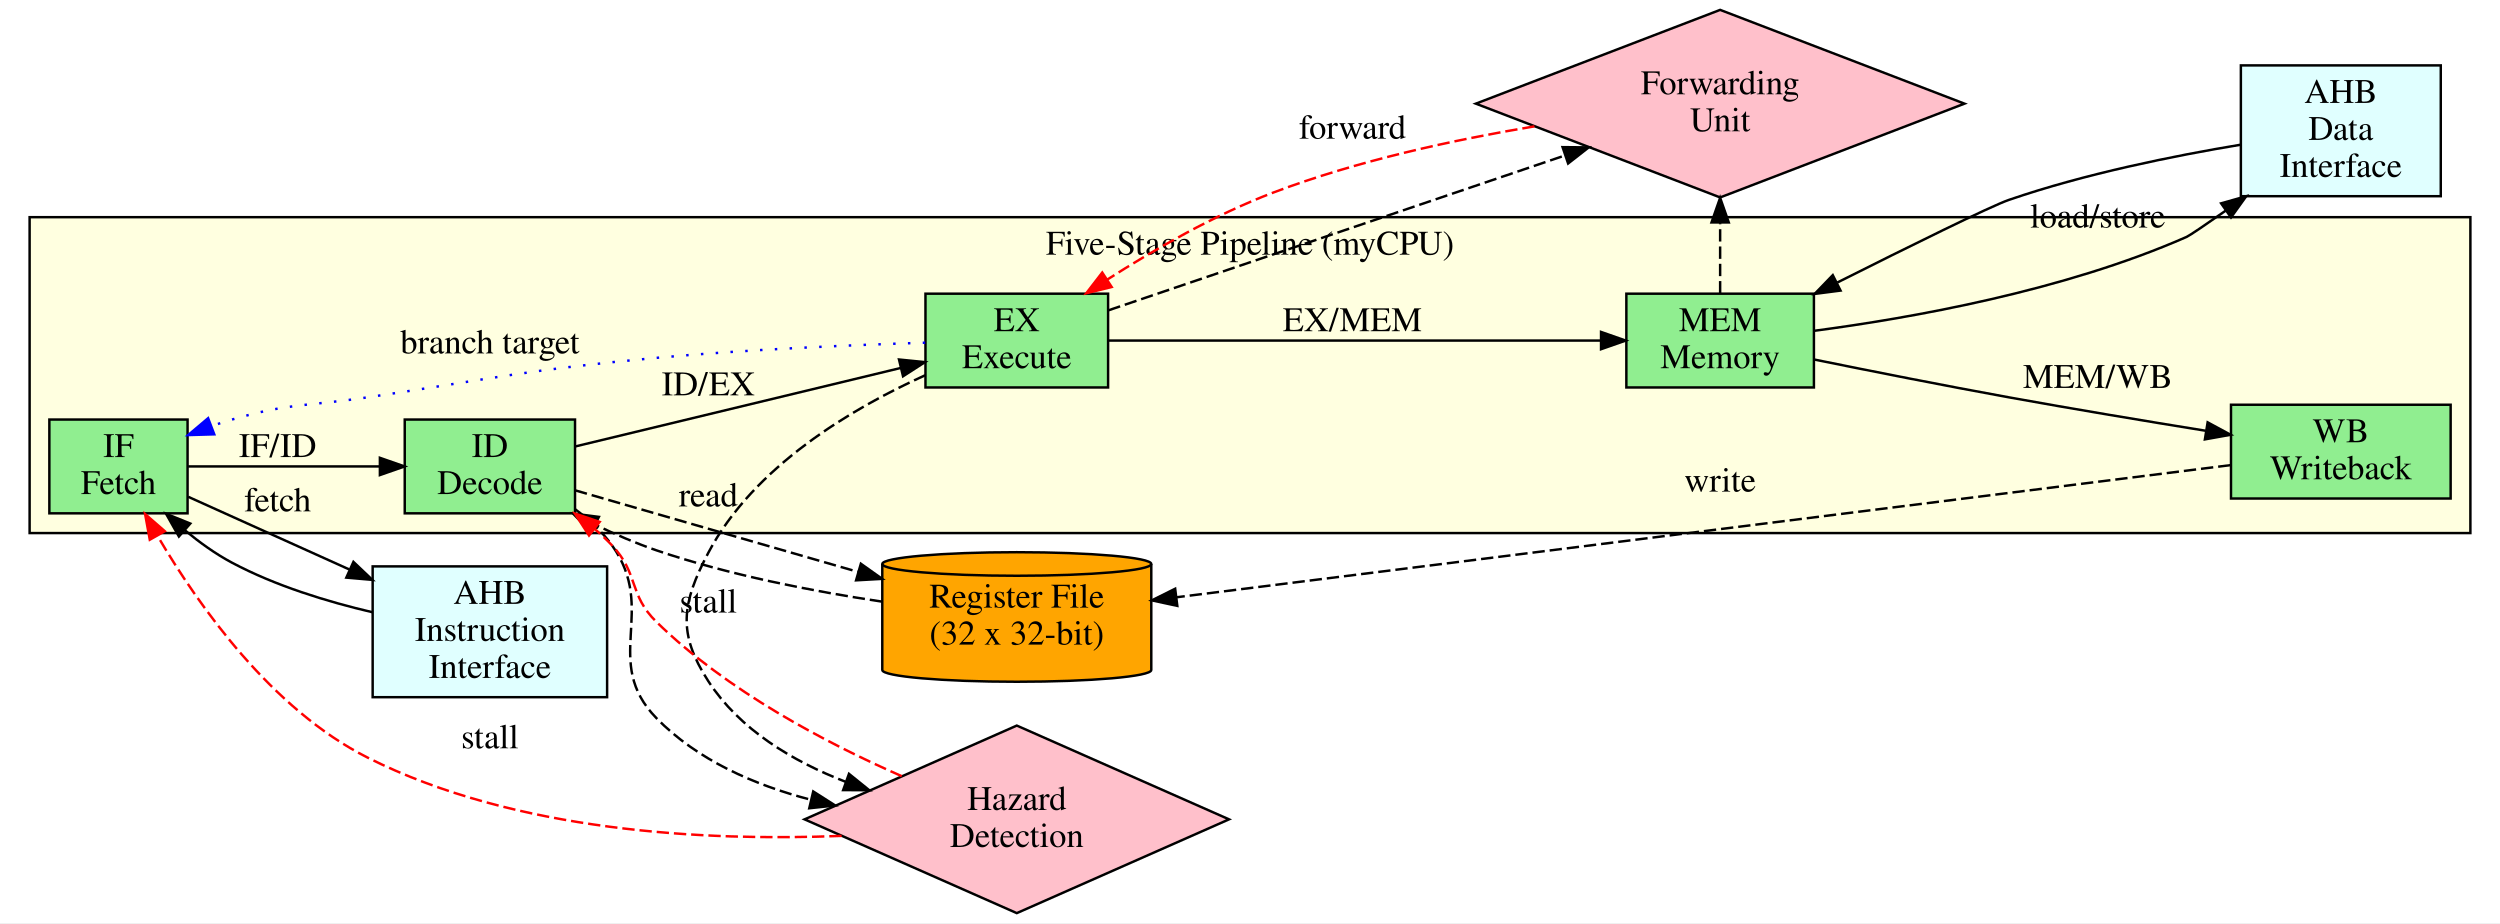
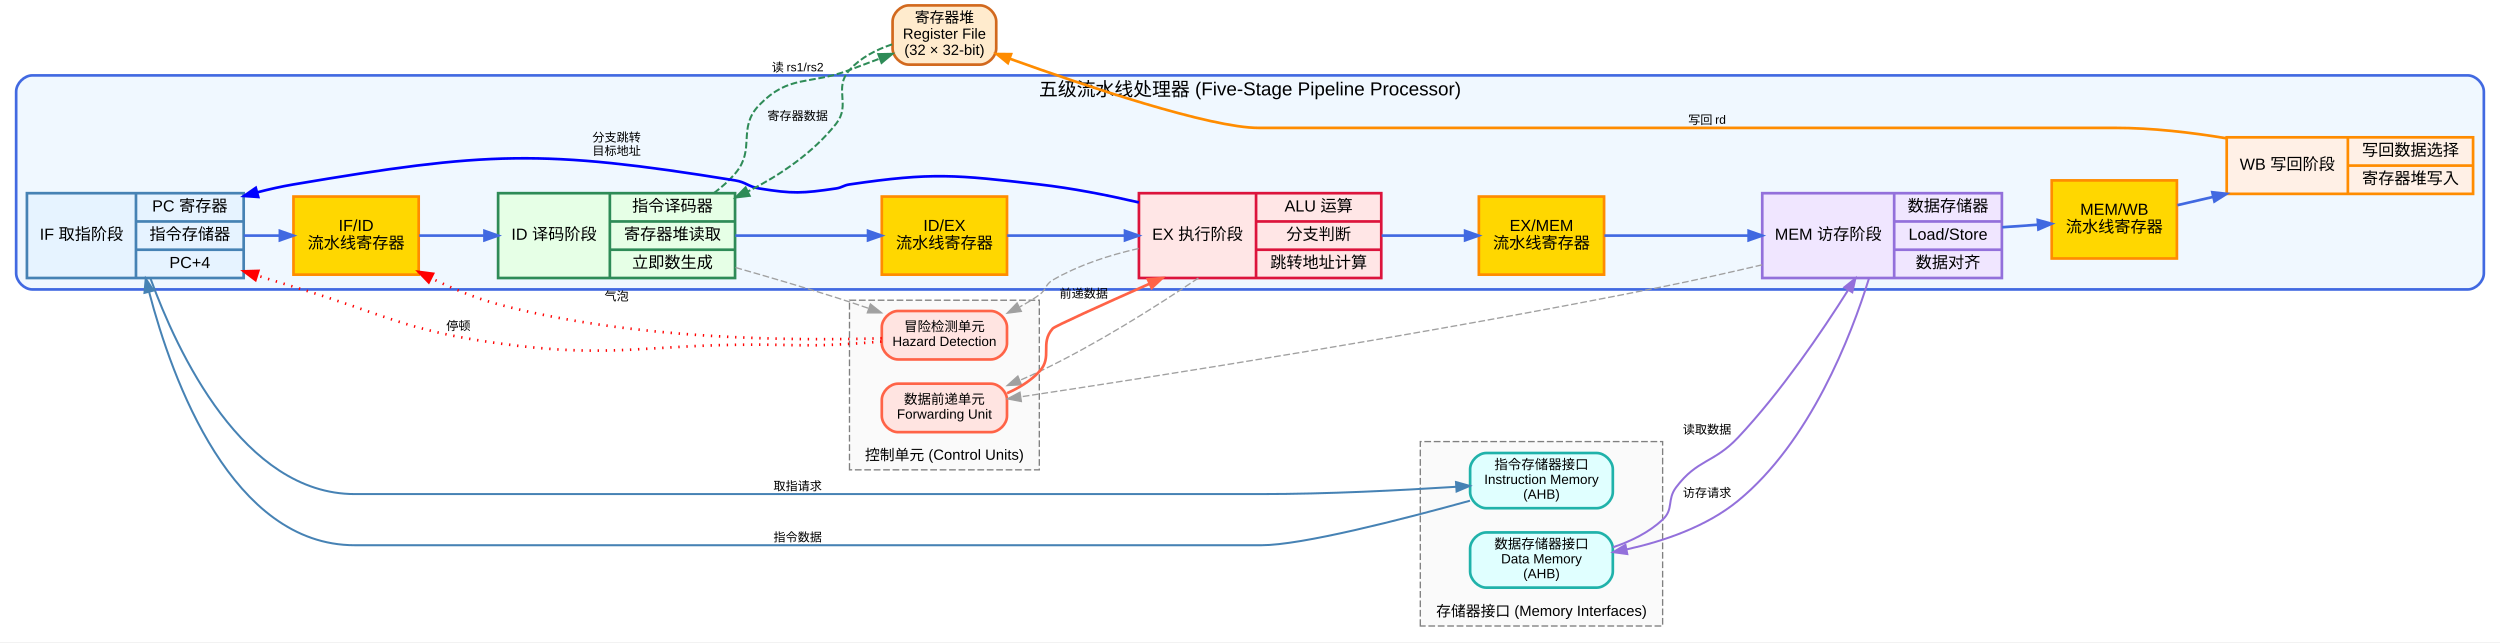
- <svg xmlns="http://www.w3.org/2000/svg" width="1013pt" height="374pt" viewBox="0.00 0.00 1013.00 374.00">
-   <g id="graph0" class="graph" transform="scale(1 1) rotate(0) translate(4 370)">
-     <polygon fill="white" stroke="transparent" points="-4,4 -4,-370 1009,-370 1009,4 -4,4" />
+ <svg xmlns="http://www.w3.org/2000/svg" width="1857pt" height="477pt" viewBox="0.00 0.00 1857.00 477.00">
+   <g id="graph0" class="graph" transform="scale(1 1) rotate(0) translate(4 473)">
+     <polygon fill="white" stroke="transparent" points="-4,4 -4,-473 1853,-473 1853,4 -4,4" />
    <g id="clust1" class="cluster">
-       <polygon fill="lightyellow" stroke="black" points="8,-154 8,-282 997,-282 997,-154 8,-154" />
-       <text text-anchor="middle" x="502.5" y="-266.8" font-family="Times,serif" font-size="14.00">Five-Stage Pipeline (myCPU)</text>
+       <path fill="#f0f8ff" stroke="#4169e1" stroke-width="2" d="M20,-258C20,-258 1829,-258 1829,-258 1835,-258 1841,-264 1841,-270 1841,-270 1841,-405 1841,-405 1841,-411 1835,-417 1829,-417 1829,-417 20,-417 20,-417 14,-417 8,-411 8,-405 8,-405 8,-270 8,-270 8,-264 14,-258 20,-258" />
+       <text text-anchor="middle" x="924.5" y="-401.8" font-family="Arial" font-size="14.00">五级流水线处理器 (Five-Stage Pipeline Processor)</text>
+     </g>
+     <g id="clust2" class="cluster">
+       <polygon fill="#fafafa" stroke="#808080" stroke-dasharray="5,2" points="627,-124 627,-250 768,-250 768,-124 627,-124" />
+       <text text-anchor="middle" x="697.5" y="-131.2" font-family="Arial" font-size="11.00">控制单元 (Control Units)</text>
+     </g>
+     <g id="clust3" class="cluster">
+       <polygon fill="#fafafa" stroke="#808080" stroke-dasharray="5,2" points="1051,-8 1051,-145 1231,-145 1231,-8 1051,-8" />
+       <text text-anchor="middle" x="1141" y="-15.2" font-family="Arial" font-size="11.00">存储器接口 (Memory Interfaces)</text>
    </g>
    <g id="node1" class="node">
-       <polygon fill="lightgreen" stroke="black" points="72,-200 16,-200 16,-162 72,-162 72,-200" />
-       <text text-anchor="middle" x="44" y="-184.8" font-family="Times,serif" font-size="14.00">IF</text>
-       <text text-anchor="middle" x="44" y="-169.8" font-family="Times,serif" font-size="14.00">Fetch</text>
+       <polygon fill="#e6f3ff" stroke="#4682b4" stroke-width="2" points="16,-266.5 16,-329.5 177,-329.5 177,-266.5 16,-266.5" />
+       <text text-anchor="middle" x="56.5" y="-294.9" font-family="Arial" font-size="12.00">IF 取指阶段</text>
+       <polyline fill="none" stroke="#4682b4" stroke-width="2" points="97,-266.5 97,-329.5 " />
+       <text text-anchor="middle" x="137" y="-315.9" font-family="Arial" font-size="12.00">PC 寄存器</text>
+       <polyline fill="none" stroke="#4682b4" stroke-width="2" points="97,-308.5 177,-308.5 " />
+       <text text-anchor="middle" x="137" y="-294.9" font-family="Arial" font-size="12.00">指令存储器</text>
+       <polyline fill="none" stroke="#4682b4" stroke-width="2" points="97,-287.5 177,-287.5 " />
+       <text text-anchor="middle" x="137" y="-273.9" font-family="Arial" font-size="12.00">PC+4</text>
    </g>
    <g id="node2" class="node">
-       <polygon fill="lightgreen" stroke="black" points="229,-200 160,-200 160,-162 229,-162 229,-200" />
-       <text text-anchor="middle" x="194.5" y="-184.8" font-family="Times,serif" font-size="14.00">ID</text>
-       <text text-anchor="middle" x="194.5" y="-169.8" font-family="Times,serif" font-size="14.00">Decode</text>
+       <polygon fill="#ffd700" stroke="#ff8c00" stroke-width="2" points="307,-327 214,-327 214,-269 307,-269 307,-327" />
+       <text text-anchor="middle" x="260.5" y="-301.4" font-family="Arial" font-size="12.00">IF/ID</text>
+       <text text-anchor="middle" x="260.5" y="-288.4" font-family="Arial" font-size="12.00">流水线寄存器</text>
    </g>
    <g id="edge1" class="edge">
-       <path fill="none" stroke="black" d="M72.24,-181C93.95,-181 124.77,-181 149.9,-181" />
-       <polygon fill="black" stroke="black" points="149.93,-184.5 159.93,-181 149.93,-177.5 149.93,-184.5" />
-       <text text-anchor="middle" x="108.5" y="-184.8" font-family="Times,serif" font-size="14.00">IF/ID</text>
+       <path fill="none" stroke="#4169e1" stroke-width="2" d="M177.08,-298C186.06,-298 195.08,-298 203.67,-298" />
+       <polygon fill="#4169e1" stroke="#4169e1" stroke-width="2" points="203.91,-301.5 213.91,-298 203.91,-294.5 203.91,-301.5" />
+     </g>
+     <g id="node13" class="node">
+       <path fill="#e0ffff" stroke="#20b2aa" stroke-width="2" d="M1182,-136.5C1182,-136.5 1100,-136.5 1100,-136.5 1094,-136.5 1088,-130.5 1088,-124.5 1088,-124.5 1088,-107.5 1088,-107.5 1088,-101.5 1094,-95.5 1100,-95.5 1100,-95.5 1182,-95.5 1182,-95.5 1188,-95.5 1194,-101.5 1194,-107.5 1194,-107.5 1194,-124.5 1194,-124.5 1194,-130.5 1188,-136.5 1182,-136.5" />
+       <text text-anchor="middle" x="1141" y="-124.5" font-family="Arial" font-size="10.00">指令存储器接口</text>
+       <text text-anchor="middle" x="1141" y="-113.5" font-family="Arial" font-size="10.00">Instruction Memory</text>
+       <text text-anchor="middle" x="1141" y="-102.5" font-family="Arial" font-size="10.00">(AHB)</text>
+     </g>
+     <g id="edge19" class="edge">
+       <path fill="none" stroke="#4682b4" stroke-width="1.5" d="M107.73,-266.3C127.54,-211.76 176.63,-106 259.5,-106 259.5,-106 259.5,-106 933,-106 981.59,-106 1036.53,-108.78 1077.59,-111.41" />
+       <polygon fill="#4682b4" stroke="#4682b4" stroke-width="1.5" points="1077.51,-114.92 1087.71,-112.08 1077.96,-107.93 1077.51,-114.92" />
+       <text text-anchor="middle" x="588.5" y="-108.8" font-family="Arial" font-size="9.00">取指请求</text>
+     </g>
+     <g id="node3" class="node">
+       <polygon fill="#e6ffe6" stroke="#2e8b57" stroke-width="2" points="366,-266.5 366,-329.5 542,-329.5 542,-266.5 366,-266.5" />
+       <text text-anchor="middle" x="407.5" y="-294.9" font-family="Arial" font-size="12.00">ID 译码阶段</text>
+       <polyline fill="none" stroke="#2e8b57" stroke-width="2" points="449,-266.5 449,-329.5 " />
+       <text text-anchor="middle" x="495.5" y="-315.9" font-family="Arial" font-size="12.00">指令译码器</text>
+       <polyline fill="none" stroke="#2e8b57" stroke-width="2" points="449,-308.5 542,-308.5 " />
+       <text text-anchor="middle" x="495.5" y="-294.9" font-family="Arial" font-size="12.00">寄存器堆读取</text>
+       <polyline fill="none" stroke="#2e8b57" stroke-width="2" points="449,-287.5 542,-287.5 " />
+       <text text-anchor="middle" x="495.5" y="-273.9" font-family="Arial" font-size="12.00">立即数生成</text>
+     </g>
+     <g id="edge2" class="edge">
+       <path fill="none" stroke="#4169e1" stroke-width="2" d="M307.37,-298C321.94,-298 338.65,-298 355.43,-298" />
+       <polygon fill="#4169e1" stroke="#4169e1" stroke-width="2" points="355.87,-301.5 365.87,-298 355.87,-294.5 355.87,-301.5" />
+     </g>
+     <g id="node4" class="node">
+       <polygon fill="#ffd700" stroke="#ff8c00" stroke-width="2" points="744,-327 651,-327 651,-269 744,-269 744,-327" />
+       <text text-anchor="middle" x="697.5" y="-301.4" font-family="Arial" font-size="12.00">ID/EX</text>
+       <text text-anchor="middle" x="697.5" y="-288.4" font-family="Arial" font-size="12.00">流水线寄存器</text>
+     </g>
+     <g id="edge3" class="edge">
+       <path fill="none" stroke="#4169e1" stroke-width="2" d="M542.19,-298C575.06,-298 611.54,-298 640.77,-298" />
+       <polygon fill="#4169e1" stroke="#4169e1" stroke-width="2" points="640.79,-301.5 650.79,-298 640.79,-294.5 640.79,-301.5" />
+     </g>
+     <g id="node10" class="node">
+       <path fill="#ffebcd" stroke="#d2691e" stroke-width="2" d="M724,-469C724,-469 671,-469 671,-469 665,-469 659,-463 659,-457 659,-457 659,-437 659,-437 659,-431 665,-425 671,-425 671,-425 724,-425 724,-425 730,-425 736,-431 736,-437 736,-437 736,-457 736,-457 736,-463 730,-469 724,-469" />
+       <text text-anchor="middle" x="697.5" y="-456.2" font-family="Arial" font-size="11.00">寄存器堆</text>
+       <text text-anchor="middle" x="697.5" y="-444.2" font-family="Arial" font-size="11.00">Register File</text>
+       <text text-anchor="middle" x="697.5" y="-432.2" font-family="Arial" font-size="11.00">(32 × 32-bit)</text>
+     </g>
+     <g id="edge9" class="edge">
+       <path fill="none" stroke="#2e8b57" stroke-width="1.5" stroke-dasharray="5,2" d="M526.34,-329.62C532.08,-333.91 537.42,-338.7 542,-344 557.7,-362.2 543.27,-377.74 560,-395 582.23,-417.93 597.15,-409.63 627,-421 634.28,-423.77 642,-426.69 649.54,-429.52" />
+       <polygon fill="#2e8b57" stroke="#2e8b57" stroke-width="1.5" points="648.36,-432.82 658.96,-433.05 650.82,-426.26 648.36,-432.82" />
+       <text text-anchor="middle" x="588.5" y="-419.8" font-family="Arial" font-size="9.00">读 rs1/rs2</text>
+     </g>
+     <g id="node12" class="node">
+       <path fill="#ffe4e1" stroke="#ff6347" stroke-width="2" d="M732,-242C732,-242 663,-242 663,-242 657,-242 651,-236 651,-230 651,-230 651,-218 651,-218 651,-212 657,-206 663,-206 663,-206 732,-206 732,-206 738,-206 744,-212 744,-218 744,-218 744,-230 744,-230 744,-236 738,-242 732,-242" />
+       <text text-anchor="middle" x="697.5" y="-227" font-family="Arial" font-size="10.00">冒险检测单元</text>
+       <text text-anchor="middle" x="697.5" y="-216" font-family="Arial" font-size="10.00">Hazard Detection</text>
+     </g>
+     <g id="edge15" class="edge">
+       <path fill="none" stroke="#a0a0a0" stroke-dasharray="5,2" d="M542.31,-274.28C566.59,-267.39 592.9,-259.66 617,-252 624.92,-249.48 633.24,-246.71 641.38,-243.91" />
+       <polygon fill="#a0a0a0" stroke="#a0a0a0" points="642.54,-247.21 650.84,-240.63 640.25,-240.6 642.54,-247.21" />
+     </g>
+     <g id="node5" class="node">
+       <polygon fill="#ffe6e6" stroke="#dc143c" stroke-width="2" points="842,-266.5 842,-329.5 1022,-329.5 1022,-266.5 842,-266.5" />
+       <text text-anchor="middle" x="885.5" y="-294.9" font-family="Arial" font-size="12.00">EX 执行阶段</text>
+       <polyline fill="none" stroke="#dc143c" stroke-width="2" points="929,-266.5 929,-329.5 " />
+       <text text-anchor="middle" x="975.5" y="-315.9" font-family="Arial" font-size="12.00">ALU 运算</text>
+       <polyline fill="none" stroke="#dc143c" stroke-width="2" points="929,-308.5 1022,-308.5 " />
+       <text text-anchor="middle" x="975.5" y="-294.9" font-family="Arial" font-size="12.00">分支判断</text>
+       <polyline fill="none" stroke="#dc143c" stroke-width="2" points="929,-287.5 1022,-287.5 " />
+       <text text-anchor="middle" x="975.5" y="-273.9" font-family="Arial" font-size="12.00">跳转地址计算</text>
+     </g>
+     <g id="edge4" class="edge">
+       <path fill="none" stroke="#4169e1" stroke-width="2" d="M744.16,-298C769.11,-298 801.04,-298 831.42,-298" />
+       <polygon fill="#4169e1" stroke="#4169e1" stroke-width="2" points="831.66,-301.5 841.66,-298 831.66,-294.5 831.66,-301.5" />
+     </g>
+     <g id="edge23" class="edge">
+       <path fill="none" stroke="#0000ff" stroke-width="2" d="M841.97,-322.63C818.13,-328.16 792.25,-333.21 768,-336 705.74,-343.16 689,-345.1 627,-336 622.41,-335.33 621.59,-333.67 617,-333 591.94,-329.32 585.01,-328.94 560,-333 551.68,-334.35 550.32,-337.65 542,-339 398.1,-362.35 357.74,-360.31 214,-336 205.14,-334.5 196.04,-332.46 187.01,-330.11" />
+       <polygon fill="#0000ff" stroke="#0000ff" stroke-width="2" points="187.82,-326.7 177.25,-327.43 185.97,-333.45 187.82,-326.7" />
+       <text text-anchor="middle" x="454" y="-367.8" font-family="Arial" font-size="9.00">分支跳转</text>
+       <text text-anchor="middle" x="454" y="-357.8" font-family="Arial" font-size="9.00">目标地址</text>
+     </g>
+     <g id="node6" class="node">
+       <polygon fill="#ffd700" stroke="#ff8c00" stroke-width="2" points="1187.5,-327 1094.5,-327 1094.5,-269 1187.5,-269 1187.5,-327" />
+       <text text-anchor="middle" x="1141" y="-301.4" font-family="Arial" font-size="12.00">EX/MEM</text>
+       <text text-anchor="middle" x="1141" y="-288.4" font-family="Arial" font-size="12.00">流水线寄存器</text>
+     </g>
+     <g id="edge5" class="edge">
+       <path fill="none" stroke="#4169e1" stroke-width="2" d="M1022.29,-298C1043.25,-298 1065,-298 1084.01,-298" />
+       <polygon fill="#4169e1" stroke="#4169e1" stroke-width="2" points="1084.28,-301.5 1094.28,-298 1084.28,-294.5 1084.28,-301.5" />
+     </g>
+     <g id="node11" class="node">
+       <path fill="#ffe4e1" stroke="#ff6347" stroke-width="2" d="M732,-188C732,-188 663,-188 663,-188 657,-188 651,-182 651,-176 651,-176 651,-164 651,-164 651,-158 657,-152 663,-152 663,-152 732,-152 732,-152 738,-152 744,-158 744,-164 744,-164 744,-176 744,-176 744,-182 738,-188 732,-188" />
+       <text text-anchor="middle" x="697.5" y="-173" font-family="Arial" font-size="10.00">数据前递单元</text>
+       <text text-anchor="middle" x="697.5" y="-162" font-family="Arial" font-size="10.00">Forwarding Unit</text>
+     </g>
+     <g id="edge12" class="edge">
+       <path fill="none" stroke="#a0a0a0" stroke-dasharray="5,2" d="M886.15,-266.47C854.24,-244.98 809.77,-216.91 768,-197 763.37,-194.79 758.51,-192.62 753.6,-190.53" />
+       <polygon fill="#a0a0a0" stroke="#a0a0a0" points="754.73,-187.21 744.15,-186.62 752.05,-193.68 754.73,-187.21" />
+     </g>
+     <g id="edge16" class="edge">
+       <path fill="none" stroke="#a0a0a0" stroke-dasharray="5,2" d="M841.79,-288.41C819.94,-283.51 797.31,-276.12 778,-265 772.28,-261.7 773.38,-257.84 768,-254 763.45,-250.75 758.5,-247.76 753.41,-245.02" />
+       <polygon fill="#a0a0a0" stroke="#a0a0a0" points="754.64,-241.72 744.13,-240.37 751.5,-247.98 754.64,-241.72" />
+     </g>
+     <g id="node7" class="node">
+       <polygon fill="#f0e6ff" stroke="#9370db" stroke-width="2" points="1305,-266.5 1305,-329.5 1483,-329.5 1483,-266.5 1305,-266.5" />
+       <text text-anchor="middle" x="1354" y="-294.9" font-family="Arial" font-size="12.00">MEM 访存阶段</text>
+       <polyline fill="none" stroke="#9370db" stroke-width="2" points="1403,-266.5 1403,-329.5 " />
+       <text text-anchor="middle" x="1443" y="-315.9" font-family="Arial" font-size="12.00">数据存储器</text>
+       <polyline fill="none" stroke="#9370db" stroke-width="2" points="1403,-308.5 1483,-308.5 " />
+       <text text-anchor="middle" x="1443" y="-294.9" font-family="Arial" font-size="12.00">Load/Store</text>
+       <polyline fill="none" stroke="#9370db" stroke-width="2" points="1403,-287.5 1483,-287.5 " />
+       <text text-anchor="middle" x="1443" y="-273.9" font-family="Arial" font-size="12.00">数据对齐</text>
+     </g>
+     <g id="edge6" class="edge">
+       <path fill="none" stroke="#4169e1" stroke-width="2" d="M1187.75,-298C1217.6,-298 1257.74,-298 1294.6,-298" />
+       <polygon fill="#4169e1" stroke="#4169e1" stroke-width="2" points="1294.9,-301.5 1304.9,-298 1294.9,-294.5 1294.9,-301.5" />
+     </g>
+     <g id="node8" class="node">
+       <polygon fill="#ffd700" stroke="#ff8c00" stroke-width="2" points="1613,-339 1520,-339 1520,-281 1613,-281 1613,-339" />
+       <text text-anchor="middle" x="1566.5" y="-313.4" font-family="Arial" font-size="12.00">MEM/WB</text>
+       <text text-anchor="middle" x="1566.5" y="-300.4" font-family="Arial" font-size="12.00">流水线寄存器</text>
+     </g>
+     <g id="edge7" class="edge">
+       <path fill="none" stroke="#4169e1" stroke-width="2" d="M1483.25,-304.21C1492.26,-304.85 1501.23,-305.48 1509.74,-306.08" />
+       <polygon fill="#4169e1" stroke="#4169e1" stroke-width="2" points="1509.67,-309.58 1519.89,-306.79 1510.16,-302.6 1509.67,-309.58" />
+     </g>
+     <g id="edge13" class="edge">
+       <path fill="none" stroke="#a0a0a0" stroke-dasharray="5,2" d="M1304.94,-276.28C1281.02,-270.67 1255.07,-264.85 1231,-260 1057.9,-225.11 851.29,-192.84 754.16,-178.23" />
+       <polygon fill="#a0a0a0" stroke="#a0a0a0" points="754.67,-174.76 744.27,-176.74 753.64,-181.69 754.67,-174.76" />
+     </g>
+     <g id="node14" class="node">
+       <path fill="#e0ffff" stroke="#20b2aa" stroke-width="2" d="M1182,-77.5C1182,-77.5 1100,-77.5 1100,-77.5 1094,-77.5 1088,-71.5 1088,-65.5 1088,-65.5 1088,-48.5 1088,-48.5 1088,-42.5 1094,-36.5 1100,-36.5 1100,-36.5 1182,-36.5 1182,-36.5 1188,-36.5 1194,-42.5 1194,-48.5 1194,-48.5 1194,-65.5 1194,-65.5 1194,-71.5 1188,-77.5 1182,-77.5" />
+       <text text-anchor="middle" x="1141" y="-65.5" font-family="Arial" font-size="10.00">数据存储器接口</text>
+       <text text-anchor="middle" x="1141" y="-54.5" font-family="Arial" font-size="10.00">Data Memory</text>
+       <text text-anchor="middle" x="1141" y="-43.5" font-family="Arial" font-size="10.00">(AHB)</text>
+     </g>
+     <g id="edge21" class="edge">
+       <path fill="none" stroke="#9370db" stroke-width="1.5" d="M1384.37,-266.47C1370.85,-222.92 1340.5,-144.79 1287,-101 1263.61,-81.86 1232.01,-71.03 1204.28,-64.92" />
+       <polygon fill="#9370db" stroke="#9370db" stroke-width="1.5" points="1204.76,-61.44 1194.26,-62.87 1203.36,-68.3 1204.76,-61.44" />
+       <text text-anchor="middle" x="1264" y="-103.8" font-family="Arial" font-size="9.00">访存请求</text>
    </g>
    <g id="node9" class="node">
-       <polygon fill="lightcyan" stroke="black" points="242,-140.5 147,-140.5 147,-87.5 242,-87.5 242,-140.5" />
-       <text text-anchor="middle" x="194.5" y="-125.3" font-family="Times,serif" font-size="14.00">AHB</text>
-       <text text-anchor="middle" x="194.5" y="-110.3" font-family="Times,serif" font-size="14.00">Instruction</text>
-       <text text-anchor="middle" x="194.5" y="-95.3" font-family="Times,serif" font-size="14.00">Interface</text>
-     </g>
-     <g id="edge15" class="edge">
-       <path fill="none" stroke="black" d="M72.24,-168.71C90.48,-160.48 115.16,-149.35 137.49,-139.27" />
-       <polygon fill="black" stroke="black" points="139.21,-142.33 146.89,-135.03 136.33,-135.95 139.21,-142.33" />
-       <text text-anchor="middle" x="108.5" y="-162.8" font-family="Times,serif" font-size="14.00">fetch</text>
-     </g>
-     <g id="node3" class="node">
-       <polygon fill="lightgreen" stroke="black" points="445,-251 371,-251 371,-213 445,-213 445,-251" />
-       <text text-anchor="middle" x="408" y="-235.8" font-family="Times,serif" font-size="14.00">EX</text>
-       <text text-anchor="middle" x="408" y="-220.8" font-family="Times,serif" font-size="14.00">Execute</text>
-     </g>
-     <g id="edge2" class="edge">
-       <path fill="none" stroke="black" d="M229.01,-189.08C264.66,-197.68 321.29,-211.33 361.08,-220.93" />
-       <polygon fill="black" stroke="black" points="360.27,-224.33 370.81,-223.27 361.91,-217.53 360.27,-224.33" />
-       <text text-anchor="middle" x="283" y="-209.8" font-family="Times,serif" font-size="14.00">ID/EX</text>
-     </g>
-     <g id="node6" class="node">
-       <path fill="orange" stroke="black" d="M462.5,-141.48C462.5,-144.11 438.07,-146.25 408,-146.25 377.93,-146.25 353.5,-144.11 353.5,-141.48 353.5,-141.48 353.5,-98.52 353.5,-98.52 353.5,-95.89 377.93,-93.75 408,-93.75 438.07,-93.75 462.5,-95.89 462.5,-98.52 462.5,-98.52 462.5,-141.48 462.5,-141.48" />
-       <path fill="none" stroke="black" d="M462.5,-141.48C462.5,-138.84 438.07,-136.7 408,-136.7 377.93,-136.7 353.5,-138.84 353.5,-141.48" />
-       <text text-anchor="middle" x="408" y="-123.8" font-family="Times,serif" font-size="14.00">Register File</text>
-       <text text-anchor="middle" x="408" y="-108.8" font-family="Times,serif" font-size="14.00">(32 x 32-bit)</text>
-     </g>
-     <g id="edge5" class="edge">
-       <path fill="none" stroke="black" stroke-dasharray="5,2" d="M229.01,-171.33C259.7,-162.48 305.93,-149.15 343.59,-138.29" />
-       <polygon fill="black" stroke="black" points="344.82,-141.58 353.46,-135.44 342.88,-134.85 344.82,-141.58" />
-       <text text-anchor="middle" x="283" y="-164.8" font-family="Times,serif" font-size="14.00">read</text>
-     </g>
-     <g id="node8" class="node">
-       <polygon fill="pink" stroke="black" points="408,-76 322,-38 408,0 494,-38 408,-76" />
-       <text text-anchor="middle" x="408" y="-41.8" font-family="Times,serif" font-size="14.00">Hazard</text>
-       <text text-anchor="middle" x="408" y="-26.8" font-family="Times,serif" font-size="14.00">Detection</text>
+       <polygon fill="#fff0e6" stroke="#ff8c00" stroke-width="2" points="1650,-329 1650,-371 1833,-371 1833,-329 1650,-329" />
+       <text text-anchor="middle" x="1695" y="-346.9" font-family="Arial" font-size="12.00">WB 写回阶段</text>
+       <polyline fill="none" stroke="#ff8c00" stroke-width="2" points="1740,-329 1740,-371 " />
+       <text text-anchor="middle" x="1786.5" y="-357.4" font-family="Arial" font-size="12.00">写回数据选择</text>
+       <polyline fill="none" stroke="#ff8c00" stroke-width="2" points="1740,-350 1833,-350 " />
+       <text text-anchor="middle" x="1786.5" y="-336.4" font-family="Arial" font-size="12.00">寄存器堆写入</text>
+     </g>
+     <g id="edge8" class="edge">
+       <path fill="none" stroke="#4169e1" stroke-width="2" d="M1613.41,-320.61C1621.71,-322.53 1630.67,-324.6 1639.84,-326.73" />
+       <polygon fill="#4169e1" stroke="#4169e1" stroke-width="2" points="1639.32,-330.2 1649.85,-329.04 1640.9,-323.38 1639.32,-330.2" />
    </g>
    <g id="edge11" class="edge">
-       <path fill="none" stroke="black" stroke-dasharray="5,2" d="M229.11,-163.61C234.73,-159.46 240.02,-154.58 244,-149 262.66,-122.85 239.56,-101.98 262,-79 278.63,-61.97 301.76,-51.86 324.67,-45.91" />
-       <polygon fill="black" stroke="black" points="325.52,-49.31 334.45,-43.61 323.91,-42.49 325.52,-49.31" />
-     </g>
-     <g id="edge19" class="edge">
-       <path fill="none" stroke="blue" stroke-dasharray="1,5" d="M370.89,-231.14C341.51,-230.22 299.02,-228.42 262,-225 209.74,-220.17 196.9,-216.79 145,-209 120.51,-205.32 113.8,-206.87 90,-200 87.25,-199.21 84.44,-198.29 81.64,-197.3" />
-       <polygon fill="blue" stroke="blue" points="82.82,-194.01 72.23,-193.71 80.33,-200.55 82.82,-194.01" />
-       <text text-anchor="middle" x="194.5" y="-226.8" font-family="Times,serif" font-size="14.00">branch target</text>
-     </g>
-     <g id="node4" class="node">
-       <polygon fill="lightgreen" stroke="black" points="731,-251 655,-251 655,-213 731,-213 731,-251" />
-       <text text-anchor="middle" x="693" y="-235.8" font-family="Times,serif" font-size="14.00">MEM</text>
-       <text text-anchor="middle" x="693" y="-220.8" font-family="Times,serif" font-size="14.00">Memory</text>
-     </g>
-     <g id="edge3" class="edge">
-       <path fill="none" stroke="black" d="M445.13,-232C495.91,-232 588.46,-232 644.68,-232" />
-       <polygon fill="black" stroke="black" points="644.74,-235.5 654.74,-232 644.74,-228.5 644.74,-235.5" />
-       <text text-anchor="middle" x="544" y="-235.8" font-family="Times,serif" font-size="14.00">EX/MEM</text>
-     </g>
-     <g id="node7" class="node">
-       <polygon fill="pink" stroke="black" points="693,-366 594,-328 693,-290 792,-328 693,-366" />
-       <text text-anchor="middle" x="693" y="-331.8" font-family="Times,serif" font-size="14.00">Forwarding</text>
-       <text text-anchor="middle" x="693" y="-316.8" font-family="Times,serif" font-size="14.00">Unit</text>
-     </g>
-     <g id="edge8" class="edge">
-       <path fill="none" stroke="black" stroke-dasharray="5,2" d="M445.13,-244.26C491.75,-260.07 573.59,-287.83 630.19,-307.03" />
-       <polygon fill="black" stroke="black" points="629.15,-310.38 639.75,-310.28 631.4,-303.75 629.15,-310.38" />
-     </g>
-     <g id="edge12" class="edge">
-       <path fill="none" stroke="black" stroke-dasharray="5,2" d="M370.91,-217.96C341.14,-204.49 301.39,-180.97 283,-146 272.24,-125.54 270.44,-113.4 283,-94 295.73,-74.35 317.15,-61.54 338.69,-53.2" />
-       <polygon fill="black" stroke="black" points="340,-56.45 348.24,-49.79 337.64,-49.86 340,-56.45" />
-     </g>
-     <g id="node5" class="node">
-       <polygon fill="lightgreen" stroke="black" points="989,-206 900,-206 900,-168 989,-168 989,-206" />
-       <text text-anchor="middle" x="944.5" y="-190.8" font-family="Times,serif" font-size="14.00">WB</text>
-       <text text-anchor="middle" x="944.5" y="-175.8" font-family="Times,serif" font-size="14.00">Writeback</text>
-     </g>
-     <g id="edge4" class="edge">
-       <path fill="none" stroke="black" d="M731.03,-224.34C753.78,-219.71 783.54,-213.8 810,-209 836.19,-204.25 865.35,-199.39 889.72,-195.46" />
-       <polygon fill="black" stroke="black" points="890.53,-198.87 899.85,-193.83 889.42,-191.96 890.53,-198.87" />
-       <text text-anchor="middle" x="846" y="-212.8" font-family="Times,serif" font-size="14.00">MEM/WB</text>
-     </g>
-     <g id="edge9" class="edge">
-       <path fill="none" stroke="black" stroke-dasharray="5,2" d="M693,-251.12C693,-260.61 693,-270.09 693,-279.57" />
-       <polygon fill="black" stroke="black" points="689.5,-279.86 693,-289.86 696.5,-279.86 689.5,-279.86" />
-     </g>
-     <g id="node10" class="node">
-       <polygon fill="lightcyan" stroke="black" points="985,-343.5 904,-343.5 904,-290.5 985,-290.5 985,-343.5" />
-       <text text-anchor="middle" x="944.5" y="-328.3" font-family="Times,serif" font-size="14.00">AHB</text>
-       <text text-anchor="middle" x="944.5" y="-313.3" font-family="Times,serif" font-size="14.00">Data</text>
-       <text text-anchor="middle" x="944.5" y="-298.3" font-family="Times,serif" font-size="14.00">Interface</text>
-     </g>
-     <g id="edge16" class="edge">
-       <path fill="none" stroke="black" d="M731.01,-235.95C769.92,-241.07 832.27,-252.09 882,-274 883.19,-274.52 889.58,-278.87 897.82,-284.62" />
-       <polygon fill="black" stroke="black" points="895.99,-287.61 906.18,-290.49 900,-281.88 895.99,-287.61" />
-       <text text-anchor="middle" x="846" y="-277.8" font-family="Times,serif" font-size="14.00">load/store</text>
-     </g>
-     <g id="edge6" class="edge">
-       <path fill="none" stroke="black" stroke-dasharray="5,2" d="M899.75,-181.52C805.43,-169.69 582.63,-141.76 472.66,-127.98" />
-       <polygon fill="black" stroke="black" points="473.05,-124.5 462.7,-126.73 472.18,-131.45 473.05,-124.5" />
-       <text text-anchor="middle" x="693" y="-170.8" font-family="Times,serif" font-size="14.00">write</text>
-     </g>
-     <g id="edge7" class="edge">
-       <path fill="none" stroke="black" stroke-dasharray="5,2" d="M353.37,-126.22C325.61,-130.38 291.45,-136.97 262,-147 253.8,-149.8 245.34,-153.45 237.33,-157.32" />
-       <polygon fill="black" stroke="black" points="235.53,-154.31 228.16,-161.93 238.67,-160.56 235.53,-154.31" />
+       <path fill="none" stroke="#ff8c00" stroke-width="2" d="M1649.81,-370.27C1623.41,-374.65 1594.43,-378 1567.5,-378 931,-378 931,-378 931,-378 894.88,-378 802.74,-408.99 745.9,-429.44" />
+       <polygon fill="#ff8c00" stroke="#ff8c00" stroke-width="2" points="744.62,-426.18 736.4,-432.87 747,-432.76 744.62,-426.18" />
+       <text text-anchor="middle" x="1264" y="-380.8" font-family="Arial" font-size="9.00">写回 rd</text>
    </g>
    <g id="edge10" class="edge">
-       <path fill="none" stroke="red" stroke-dasharray="5,2" d="M617.77,-318.8C584.69,-313.28 545.67,-304.77 512,-292 488.34,-283.03 463.78,-268.94 444.59,-256.67" />
-       <polygon fill="red" stroke="red" points="446.45,-253.71 436.16,-251.18 442.63,-259.57 446.45,-253.71" />
-       <text text-anchor="middle" x="544" y="-313.8" font-family="Times,serif" font-size="14.00">forward</text>
-     </g>
-     <g id="edge13" class="edge">
-       <path fill="none" stroke="red" stroke-dasharray="5,2" d="M337.02,-31.3C281.96,-29.08 204.8,-32.92 145,-63 106.21,-82.52 76.52,-124.46 59.91,-152.72" />
-       <polygon fill="red" stroke="red" points="56.69,-151.3 54.79,-161.72 62.78,-154.76 56.69,-151.3" />
-       <text text-anchor="middle" x="194.5" y="-66.8" font-family="Times,serif" font-size="14.00">stall</text>
+       <path fill="none" stroke="#2e8b57" stroke-width="1.5" stroke-dasharray="5,2" d="M658.64,-440.04C647.07,-436.19 635.24,-430.22 627,-421 614.79,-407.33 628.4,-395.35 617,-381 599.93,-359.51 575.81,-343.05 551.37,-330.68" />
+       <polygon fill="#2e8b57" stroke="#2e8b57" stroke-width="1.5" points="552.89,-327.53 542.37,-326.3 549.83,-333.82 552.89,-327.53" />
+       <text text-anchor="middle" x="588.5" y="-383.8" font-family="Arial" font-size="9.00">寄存器数据</text>
    </g>
    <g id="edge14" class="edge">
-       <path fill="none" stroke="red" stroke-dasharray="5,2" d="M361.39,-55.49C330.57,-69.02 290.46,-90.15 262,-118 250.61,-129.14 254.94,-137.42 244,-149 241.78,-151.35 239.36,-153.61 236.83,-155.77" />
-       <polygon fill="red" stroke="red" points="234.67,-153.01 228.94,-161.92 238.98,-158.53 234.67,-153.01" />
-       <text text-anchor="middle" x="283" y="-121.8" font-family="Times,serif" font-size="14.00">stall</text>
+       <path fill="none" stroke="#ff6347" stroke-width="2" d="M744.02,-180.92C752.89,-184.79 761.46,-190 768,-197 778.17,-207.89 768.12,-217.85 778,-229 779.47,-230.66 814.11,-246.33 850.06,-262.32" />
+       <polygon fill="#ff6347" stroke="#ff6347" stroke-width="2" points="848.65,-265.52 859.21,-266.38 851.49,-259.12 848.65,-265.52" />
+       <text text-anchor="middle" x="801" y="-251.8" font-family="Arial" font-size="9.00">前递数据</text>
    </g>
    <g id="edge17" class="edge">
-       <path fill="none" stroke="black" d="M147,-121.9C128.55,-126.21 107.58,-132.64 90,-142 83.35,-145.54 76.84,-150.22 70.93,-155.12" />
-       <polygon fill="black" stroke="black" points="68.49,-152.6 63.28,-161.83 73.11,-157.86 68.49,-152.6" />
+       <path fill="none" stroke="#ff0000" stroke-width="2" stroke-dasharray="1,5" d="M650.72,-219.28C639.69,-218.33 627.94,-217.48 617,-217 591.69,-215.89 585.33,-216.93 560,-217 473.78,-217.22 451.41,-206.19 366,-218 296.57,-227.6 281.11,-239.79 214,-260 205.16,-262.66 195.96,-265.52 186.79,-268.42" />
+       <polygon fill="#ff0000" stroke="#ff0000" stroke-width="2" points="185.72,-265.08 177.25,-271.45 187.84,-271.75 185.72,-265.08" />
+       <text text-anchor="middle" x="336.5" y="-227.8" font-family="Arial" font-size="9.00">停顿</text>
    </g>
    <g id="edge18" class="edge">
-       <path fill="none" stroke="black" d="M903.96,-311.37C877.01,-306.9 840.79,-299.6 810,-289 802.68,-286.48 769.52,-270.1 740.51,-255.54" />
-       <polygon fill="black" stroke="black" points="741.79,-252.26 731.28,-250.9 738.64,-258.52 741.79,-252.26" />
+       <path fill="none" stroke="#ff0000" stroke-width="2" stroke-dasharray="1,5" d="M650.97,-221.73C586.39,-219.73 465.03,-220.47 366,-247 349.13,-251.52 331.73,-258.81 316.08,-266.48" />
+       <polygon fill="#ff0000" stroke="#ff0000" stroke-width="2" points="314.43,-263.39 307.08,-271.02 317.59,-269.64 314.43,-263.39" />
+       <text text-anchor="middle" x="454" y="-249.8" font-family="Arial" font-size="9.00">气泡</text>
+     </g>
+     <g id="edge20" class="edge">
+       <path fill="none" stroke="#4682b4" stroke-width="1.5" d="M1087.91,-101.08C1036.91,-86.99 962.7,-68 933,-68 259.5,-68 259.5,-68 259.5,-68 168.45,-68 124.1,-189.98 106.72,-256.27" />
+       <polygon fill="#4682b4" stroke="#4682b4" stroke-width="1.5" points="103.31,-255.47 104.25,-266.02 110.1,-257.18 103.31,-255.47" />
+       <text text-anchor="middle" x="588.5" y="-70.8" font-family="Arial" font-size="9.00">指令数据</text>
+     </g>
+     <g id="edge22" class="edge">
+       <path fill="none" stroke="#9370db" stroke-width="1.5" d="M1194.05,-66.46C1207.34,-70.91 1220.75,-77.44 1231,-87 1239.45,-94.88 1234.06,-101.76 1241,-111 1256.75,-131.98 1269.03,-128.88 1287,-148 1318.94,-181.99 1348.98,-226.1 1368.87,-257.67" />
+       <polygon fill="#9370db" stroke="#9370db" stroke-width="1.5" points="1365.94,-259.59 1374.2,-266.22 1371.88,-255.89 1365.94,-259.59" />
+       <text text-anchor="middle" x="1264" y="-150.8" font-family="Arial" font-size="9.00">读取数据</text>
    </g>
  </g>
</svg>
